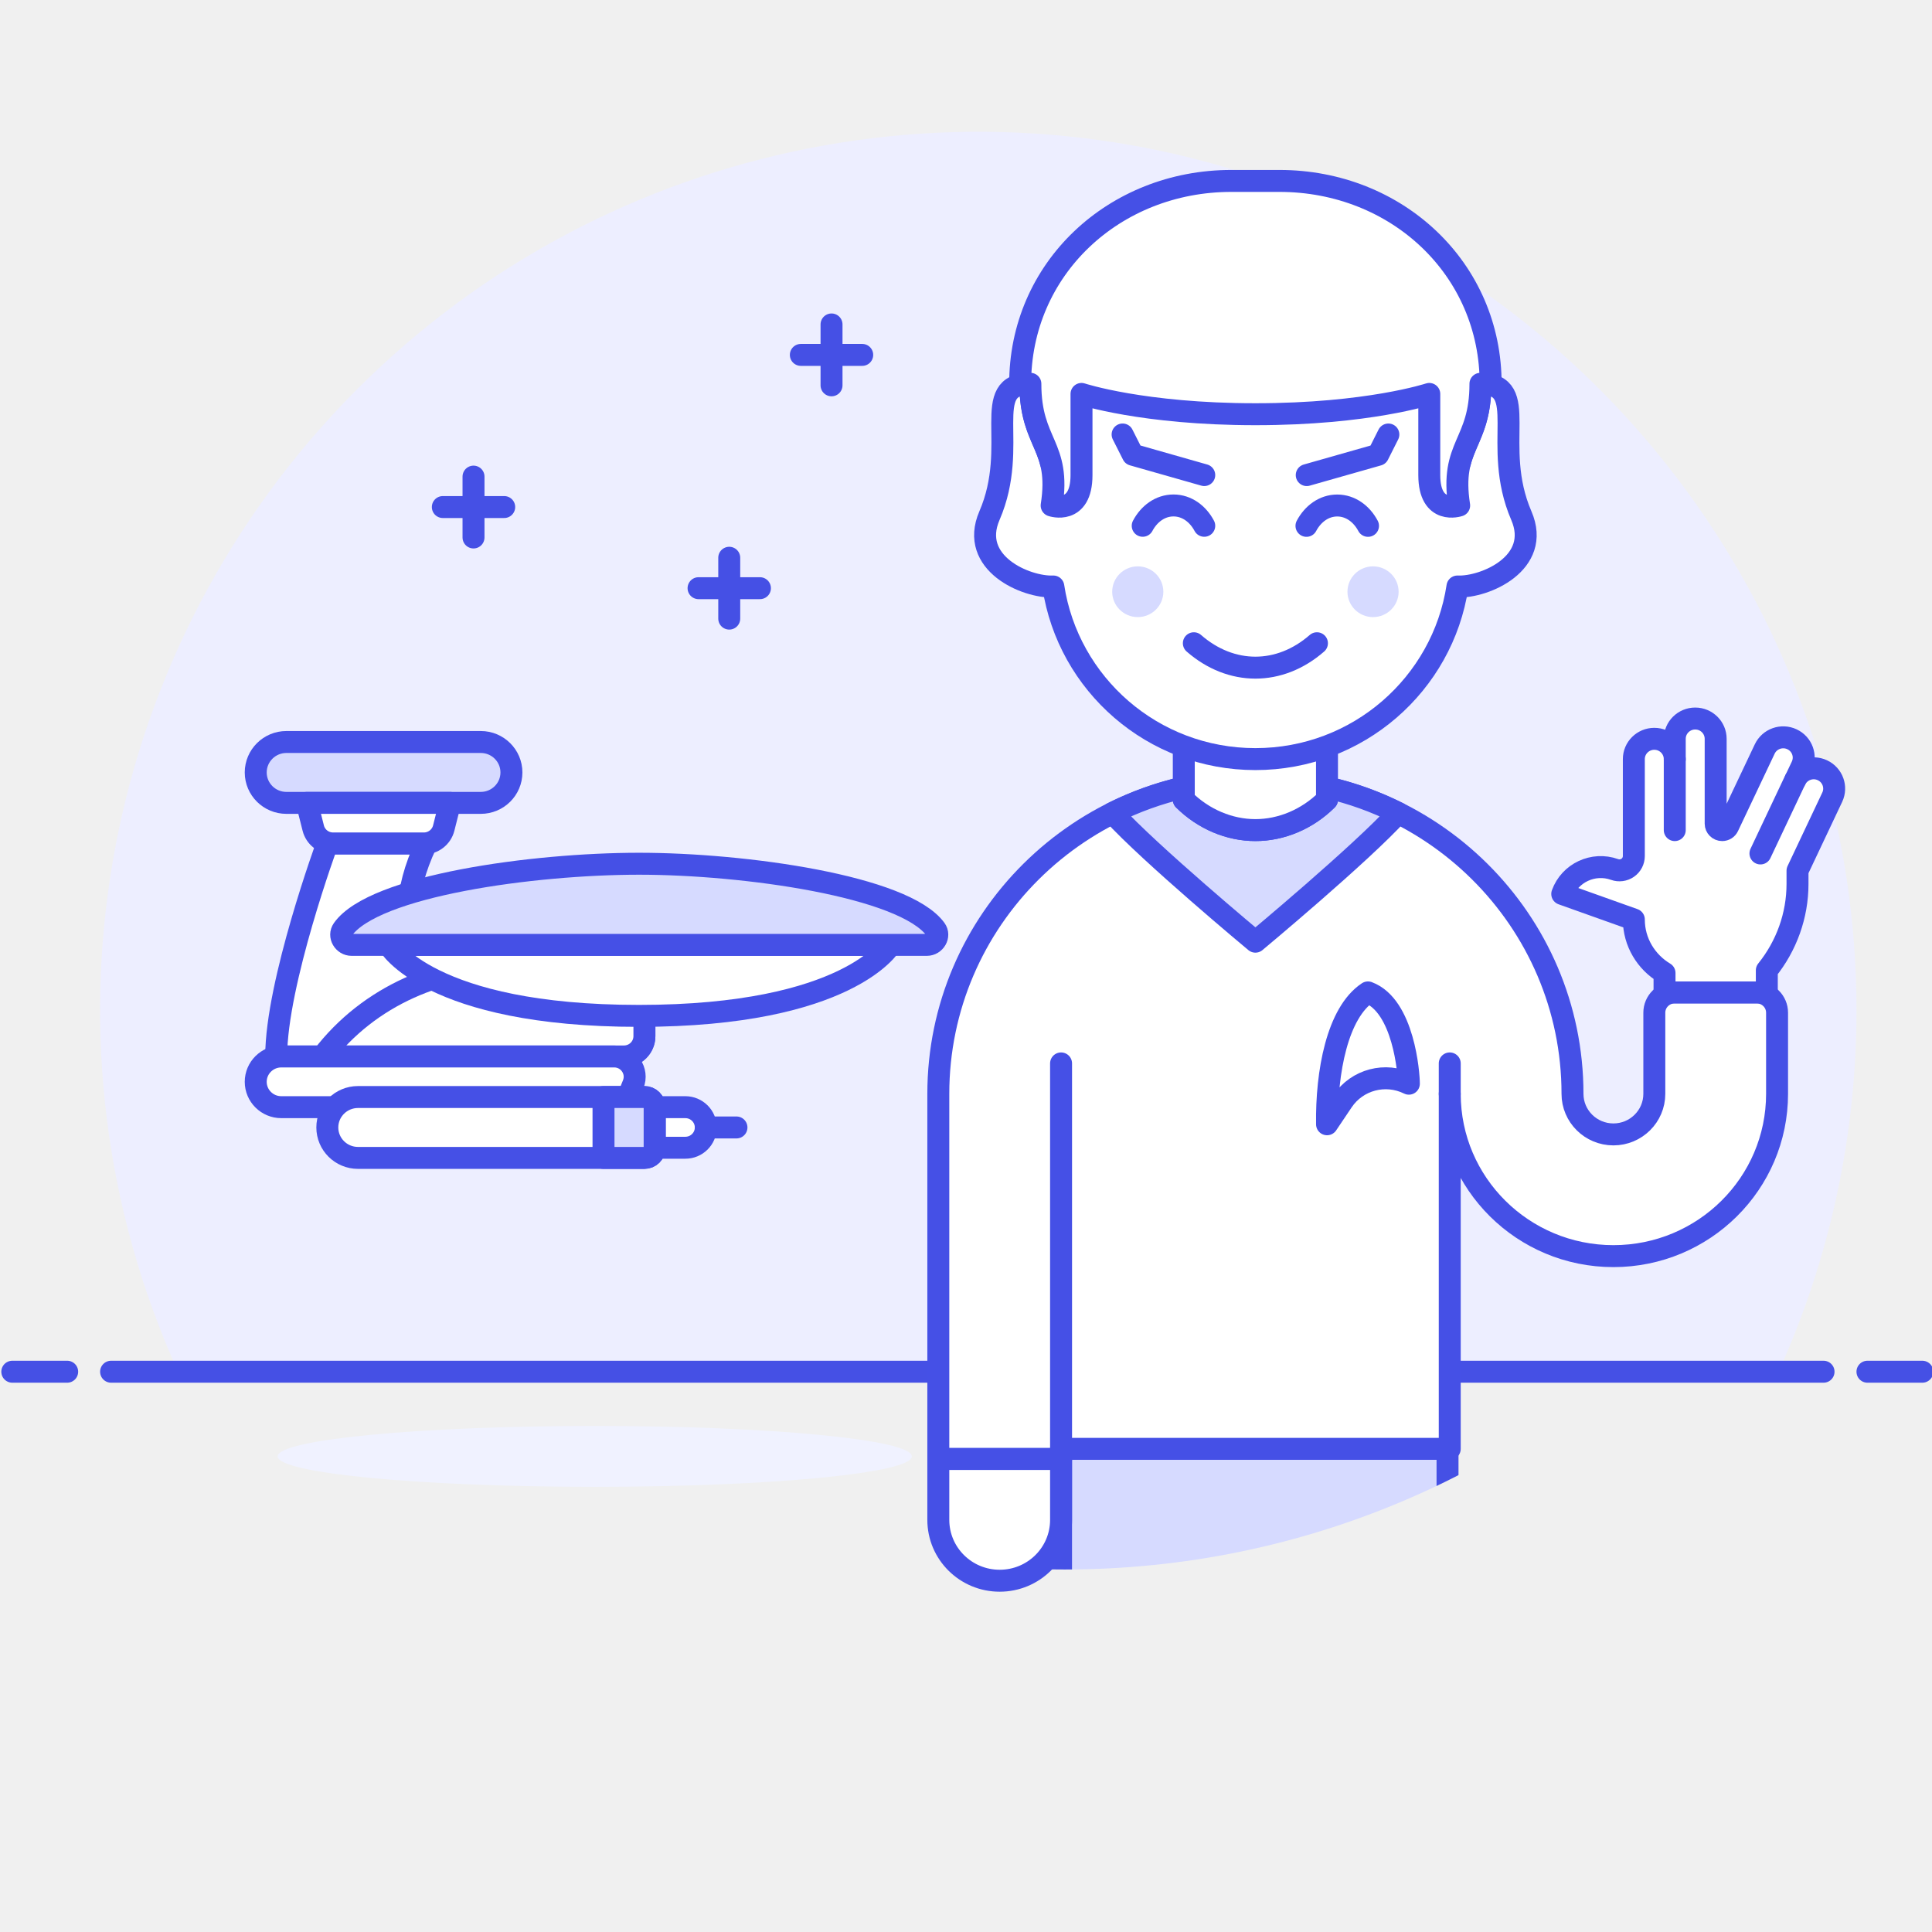
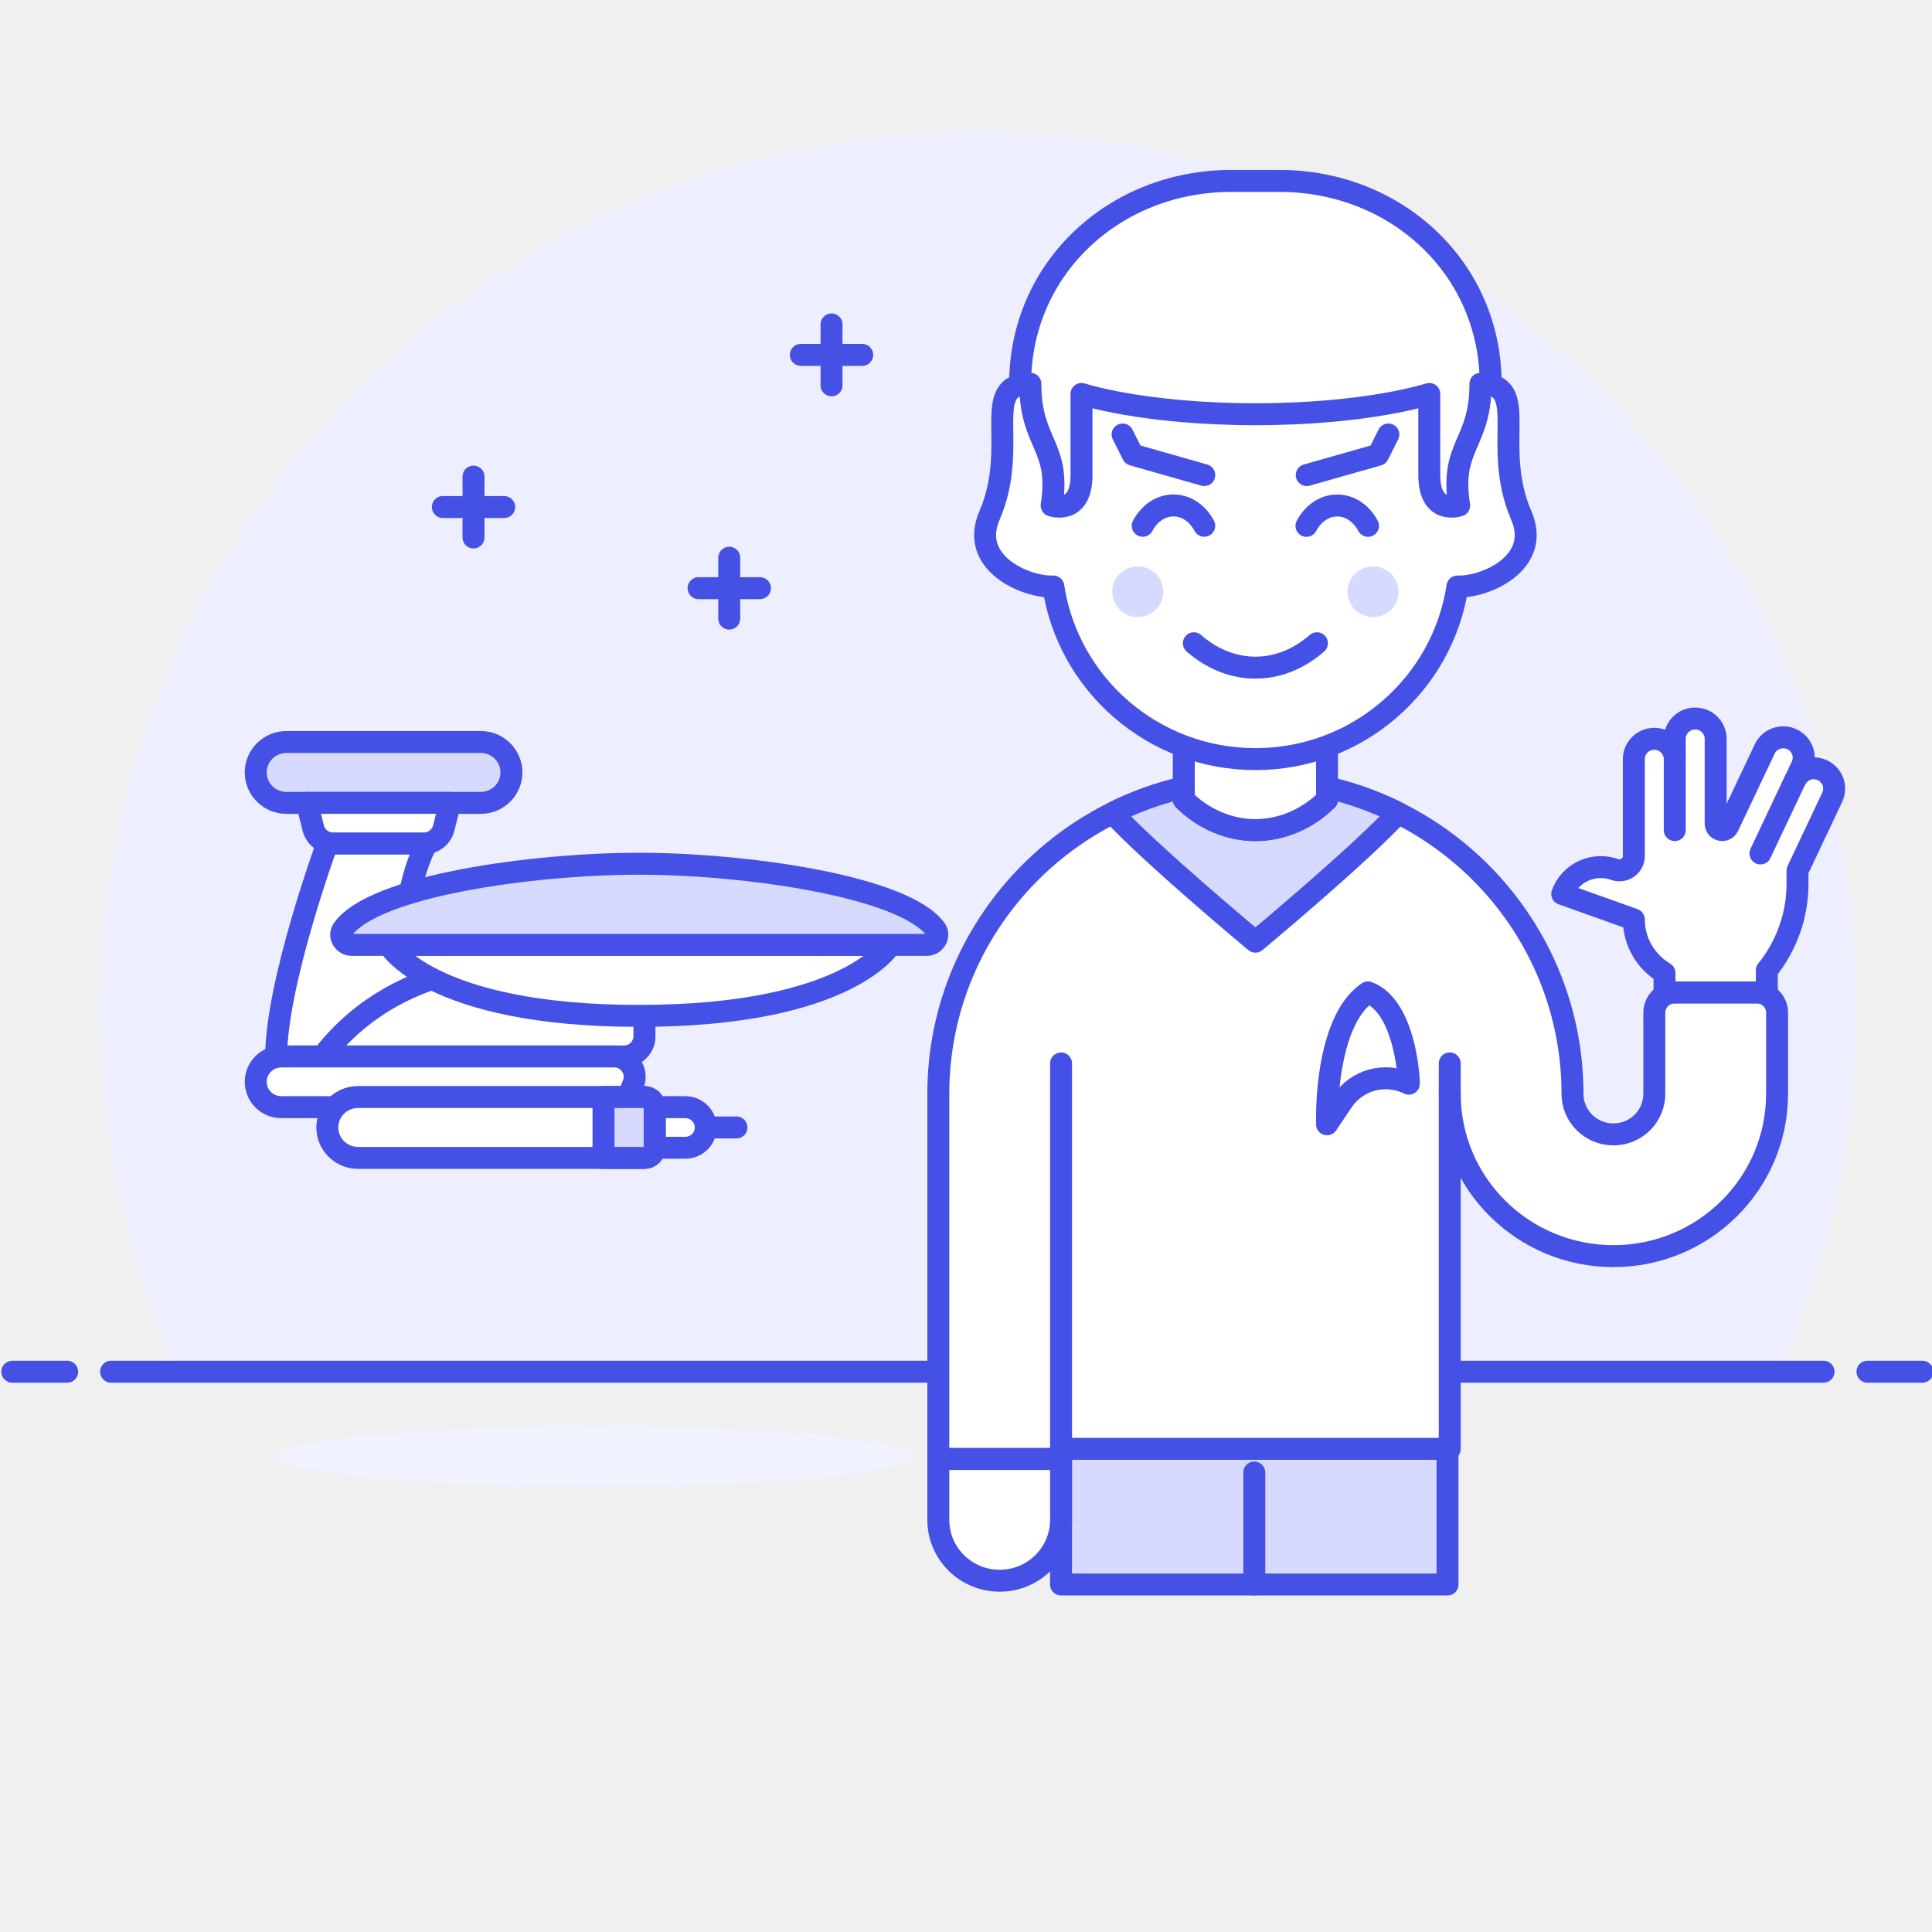
<svg xmlns="http://www.w3.org/2000/svg" xmlns:xlink="http://www.w3.org/1999/xlink" width="88" height="88" version="1.1" viewBox="0 0 88 88">
  <defs>
    <path id="path-1" d="M39.5,79.488 C61.316,79.488 79,61.798 79,39.976 C79,18.153 61.316,0.464 39.5,0.464 C17.684,0.464 0,18.153 0,39.976 C0,61.798 17.684,79.488 39.5,79.488 Z" />
  </defs>
  <g id="Page-1" fill="none" fill-rule="evenodd" stroke="none" stroke-width="1">
    <g id="01-eiffel-tower" transform="translate(0, 2)">
      <g id="Background" transform="translate(0, 4)">
        <path id="Path" fill="#EDEEFF" fill-rule="nonzero" d="M84.56,40 C84.558,23.665 74.624,8.972 59.465,2.884 C44.306,-3.203 26.969,0.54 15.671,12.338 C4.372,24.136 1.383,41.618 8.12,56.5 L81,56.5 C83.351,51.317 84.565,45.691 84.56,40 L84.56,40 Z" />
        <line id="Path" x1="5.06" x2="83.06" y1="56.48" y2="56.48" stroke="#4550E5" stroke-linecap="round" stroke-linejoin="round" />
        <line id="Path" x1=".56" x2="3.06" y1="56.48" y2="56.48" stroke="#4550E5" stroke-linecap="round" stroke-linejoin="round" />
        <line id="Path" x1="85.06" x2="87.56" y1="56.48" y2="56.48" stroke="#4550E5" stroke-linecap="round" stroke-linejoin="round" />
      </g>
    </g>
    <g id="52--star-trek-space-colony-male-caucasian-2" transform="translate(2, -8)">
      <g id="Group-124" transform="translate(7, 0)">
        <mask id="mask-2" fill="#fff">
          <use xlink:href="#path-1" />
        </mask>
-         <polygon id="Fill-120" fill="#D6DAFF" points="39.329 80.171 56.933 80.171 56.933 72.288 39.329 72.288" mask="url(#mask-2)" />
-         <line id="Stroke-122" x1="48.131" x2="48.131" y1="75.07" y2="80.171" stroke="#4550E5" stroke-linecap="round" stroke-linejoin="round" mask="url(#mask-2)" />
-         <polygon id="Stroke-123" stroke="#4550E5" stroke-linecap="round" stroke-linejoin="round" points="39.329 80.171 56.933 80.171 56.933 72.288 39.329 72.288" mask="url(#mask-2)" />
+         <polygon id="Fill-120" fill="#D6DAFF" points="39.329 80.171 56.933 80.171 56.933 72.288 39.329 72.288" mask="url(docs/protocol/#mask-2)" />
+         <line id="Stroke-122" x1="48.131" x2="48.131" y1="75.07" y2="80.171" stroke="#4550E5" stroke-linecap="round" stroke-linejoin="round" mask="url(docs/protocol/#mask-2)" />
+         <polygon id="Stroke-123" stroke="#4550E5" stroke-linecap="round" stroke-linejoin="round" points="39.329 80.171 56.933 80.171 56.933 72.288 39.329 72.288" mask="url(docs/protocol/#mask-2)" />
      </g>
      <g id="Group-119" transform="translate(0, 12)">
        <path id="Fill-9" fill="#F0F2FF" d="M10.648,62.336 C10.648,63.102 17.114,63.722 25.091,63.722 C33.068,63.722 39.534,63.102 39.534,62.336 C39.534,61.57 33.068,60.95 25.091,60.95 C17.114,60.95 10.648,61.57 10.648,62.336" />
        <path id="Fill-11" fill="#FFF" d="M64.034,45.823 C64.034,49.905 67.372,53.215 71.489,53.215 C75.605,53.215 78.943,49.905 78.943,45.823 L78.943,42.127 C78.943,41.617 78.527,41.203 78.011,41.203 L74.284,41.203 C73.77,41.203 73.352,41.617 73.352,42.127 L73.352,45.823 C73.352,46.843 72.517,47.671 71.489,47.671 C70.46,47.671 69.625,46.843 69.625,45.823 C69.625,37.913 63.159,31.5 55.182,31.5 C47.205,31.5 40.739,37.913 40.739,45.823 L40.739,62.456 L46.33,62.456 L46.33,61.994 L64.034,61.994 L64.034,45.823 Z" />
        <path id="Stroke-13" stroke="#4550E6" stroke-linecap="round" stroke-linejoin="round" d="M64.034,45.823 C64.034,49.905 67.372,53.215 71.489,53.215 C75.605,53.215 78.943,49.905 78.943,45.823 L78.943,42.127 C78.943,41.617 78.527,41.203 78.011,41.203 L74.284,41.203 C73.77,41.203 73.352,41.617 73.352,42.127 L73.352,45.823 C73.352,46.843 72.517,47.671 71.489,47.671 C70.46,47.671 69.625,46.843 69.625,45.823 C69.625,37.913 63.159,31.5 55.182,31.5 C47.205,31.5 40.739,37.913 40.739,45.823 L40.739,62.456 L46.33,62.456 L46.33,61.994 L64.034,61.994 L64.034,45.823 Z" />
        <line id="Stroke-15" x1="46.33" x2="46.33" y1="61.994" y2="44.437" stroke="#4550E6" stroke-linecap="round" stroke-linejoin="round" />
        <line id="Stroke-17" x1="64.034" x2="64.034" y1="45.823" y2="44.437" stroke="#4550E6" stroke-linecap="round" stroke-linejoin="round" />
        <path id="Fill-19" fill="#FFF" d="M62.172,45.361 C61.107,44.833 59.813,45.174 59.153,46.156 L58.445,47.209 C58.411,44.841 58.911,42.127 60.309,41.203 C61.938,41.811 62.172,44.899 62.172,45.361" />
        <path id="Stroke-21" stroke="#4550E6" stroke-linecap="round" stroke-linejoin="round" d="M62.172,45.361 C61.107,44.833 59.813,45.174 59.153,46.156 L58.445,47.209 C58.411,44.841 58.911,42.127 60.309,41.203 C61.938,41.811 62.172,44.899 62.172,45.361 Z" />
        <path id="Fill-23" fill="#D6DAFF" d="M58.443,31.867 L58.443,32.424 C57.542,33.318 56.362,33.81 55.182,33.81 C54,33.81 52.822,33.318 51.92,32.424 L51.92,31.867 C50.784,32.127 49.698,32.521 48.681,33.029 C50.357,34.876 55.182,38.892 55.182,38.892 C55.182,38.892 60.007,34.876 61.682,33.029 C60.666,32.521 59.58,32.127 58.443,31.867" />
        <path id="Stroke-25" stroke="#4550E6" stroke-linecap="round" stroke-linejoin="round" d="M58.443,31.867 L58.443,32.424 C57.542,33.318 56.362,33.81 55.182,33.81 C54,33.81 52.822,33.318 51.92,32.424 L51.92,31.867 C50.784,32.127 49.698,32.521 48.681,33.029 C50.357,34.876 55.182,38.892 55.182,38.892 C55.182,38.892 60.007,34.876 61.682,33.029 C60.666,32.521 59.58,32.127 58.443,31.867 Z" />
        <path id="Fill-27" fill="#FFF" d="M51.92,28.728 L51.92,32.424 C52.822,33.317 54.001,33.81 55.182,33.81 C56.362,33.81 57.542,33.318 58.443,32.424 L58.443,28.728 L51.92,28.728 Z" />
        <path id="Stroke-29" stroke="#4550E6" stroke-linecap="round" stroke-linejoin="round" d="M51.92,28.728 L51.92,32.424 C52.822,33.317 54.001,33.81 55.182,33.81 C56.362,33.81 57.542,33.318 58.443,32.424 L58.443,28.728 L51.92,28.728 Z" />
        <path id="Fill-31" fill="#FFF" d="M71.542,35.604 C71.743,35.676 71.966,35.646 72.141,35.525 C72.316,35.403 72.419,35.204 72.419,34.992 L72.419,30.576 C72.419,30.065 72.837,29.652 73.351,29.652 C73.865,29.652 74.283,30.065 74.283,30.576 L74.283,29.652 C74.283,29.141 74.7,28.728 75.215,28.728 C75.729,28.728 76.146,29.141 76.146,29.652 L76.146,33.517 C76.146,33.679 76.28,33.81 76.443,33.81 C76.558,33.81 76.663,33.744 76.711,33.641 L78.381,30.116 C78.599,29.654 79.154,29.455 79.62,29.672 C80.086,29.888 80.287,30.438 80.068,30.9 L79.778,31.514 C80,31.062 80.546,30.868 81.007,31.083 C81.473,31.299 81.674,31.85 81.456,32.312 L79.874,35.659 L79.874,36.262 C79.874,37.698 79.375,39.082 78.476,40.198 L78.476,41.203 L73.817,41.203 L73.817,40.32 C72.983,39.82 72.419,38.919 72.419,37.881 L69.158,36.718 C69.505,35.758 70.573,35.258 71.542,35.604" />
        <path id="Stroke-33" stroke="#4550E6" stroke-linecap="round" stroke-linejoin="round" d="M71.542,35.604 C71.743,35.676 71.966,35.646 72.141,35.525 C72.316,35.403 72.419,35.204 72.419,34.992 L72.419,30.576 C72.419,30.065 72.837,29.652 73.351,29.652 C73.865,29.652 74.283,30.065 74.283,30.576 L74.283,29.652 C74.283,29.141 74.7,28.728 75.215,28.728 C75.729,28.728 76.146,29.141 76.146,29.652 L76.146,33.517 C76.146,33.679 76.28,33.81 76.443,33.81 C76.558,33.81 76.663,33.744 76.711,33.641 L78.381,30.116 C78.599,29.654 79.154,29.455 79.62,29.672 C80.086,29.888 80.287,30.438 80.068,30.9 L79.778,31.514 C80,31.062 80.546,30.868 81.007,31.083 C81.473,31.299 81.674,31.85 81.456,32.312 L79.874,35.659 L79.874,36.262 C79.874,37.698 79.375,39.082 78.476,40.198 L78.476,41.203 L73.817,41.203 L73.817,40.32 C72.983,39.82 72.419,38.919 72.419,37.881 L69.158,36.718 C69.505,35.758 70.573,35.258 71.542,35.604 Z" />
        <line id="Stroke-35" x1="78.186" x2="79.768" y1="34.874" y2="31.527" stroke="#4550E6" stroke-linecap="round" stroke-linejoin="round" />
        <line id="Stroke-37" x1="74.283" x2="74.283" y1="30.576" y2="33.81" stroke="#4550E6" stroke-linecap="round" stroke-linejoin="round" />
        <path id="Fill-39" fill="#FFF" d="M67.295,19.487 C65.898,16.253 67.761,13.481 65.432,13.481 C65.432,15.382 64.775,15.98 64.5,17.062 L64.5,16.715 C64.5,11.612 60.327,7.475 55.182,7.475 C50.036,7.475 45.864,11.612 45.864,16.715 L45.864,17.062 C45.589,15.98 44.932,15.382 44.932,13.481 C42.602,13.481 44.466,16.253 43.068,19.487 C42.132,21.652 44.74,22.767 45.978,22.714 C46.651,27.162 50.509,30.576 55.182,30.576 C59.855,30.576 63.712,27.162 64.385,22.714 C65.624,22.767 68.231,21.652 67.295,19.487" />
        <path id="Stroke-41" stroke="#4550E6" stroke-linecap="round" stroke-linejoin="round" d="M67.295,19.487 C65.898,16.253 67.761,13.481 65.432,13.481 C65.432,15.382 64.775,15.98 64.5,17.062 L64.5,16.715 C64.5,11.612 60.327,7.475 55.182,7.475 C50.036,7.475 45.864,11.612 45.864,16.715 L45.864,17.062 C45.589,15.98 44.932,15.382 44.932,13.481 C42.602,13.481 44.466,16.253 43.068,19.487 C42.132,21.652 44.74,22.767 45.978,22.714 C46.651,27.162 50.509,30.576 55.182,30.576 C59.855,30.576 63.712,27.162 64.385,22.714 C65.624,22.767 68.231,21.652 67.295,19.487 Z" />
        <polyline id="Stroke-43" stroke="#4550E6" stroke-linecap="round" stroke-linejoin="round" points="57.52 17.64 60.773 16.715 61.238 15.791" />
        <polyline id="Stroke-45" stroke="#4550E6" stroke-linecap="round" stroke-linejoin="round" points="52.852 17.639 49.599 16.713 49.133 15.79" />
        <path id="Fill-47" fill="#D6DAFF" d="M59.375,22.953 C59.375,23.59 59.897,24.108 60.54,24.108 C61.183,24.108 61.705,23.59 61.705,22.953 C61.705,22.315 61.183,21.797 60.54,21.797 C59.897,21.797 59.375,22.315 59.375,22.953" />
        <path id="Fill-49" fill="#D6DAFF" d="M50.989,22.953 C50.989,23.59 50.467,24.108 49.824,24.108 C49.181,24.108 48.659,23.59 48.659,22.953 C48.659,22.315 49.181,21.797 49.824,21.797 C50.467,21.797 50.989,22.315 50.989,22.953" />
        <path id="Stroke-51" stroke="#4550E6" stroke-linecap="round" stroke-linejoin="round" d="M57.985,25.299 C56.288,26.781 54.076,26.781 52.378,25.299" />
        <path id="Stroke-53" stroke="#4550E6" stroke-linecap="round" stroke-linejoin="round" d="M50.049,19.949 C50.337,19.406 50.844,19.023 51.451,19.023 C52.057,19.023 52.564,19.406 52.852,19.949" />
        <path id="Stroke-55" stroke="#4550E6" stroke-linecap="round" stroke-linejoin="round" d="M57.508,19.952 C57.797,19.408 58.304,19.025 58.909,19.025 C59.515,19.025 60.022,19.408 60.311,19.952" />
        <path id="Fill-57" fill="#FFF" d="M46.33,65.228 C46.33,66.759 45.078,68 43.534,68 C41.99,68 40.739,66.759 40.739,65.228 L40.739,62.456 L46.33,62.456 L46.33,65.228 Z" />
        <path id="Stroke-59" stroke="#4550E6" stroke-linecap="round" stroke-linejoin="round" d="M46.33,65.228 C46.33,66.759 45.078,68 43.534,68 C41.99,68 40.739,66.759 40.739,65.228 L40.739,62.456 L46.33,62.456 L46.33,65.228 Z" />
        <path id="Fill-73" fill="#FFF" d="M65.897,13.529 C65.923,8.237 61.608,4.241 56.28,4.241 L54.083,4.241 C48.755,4.241 44.441,8.237 44.467,13.529 C44.6,13.498 44.754,13.481 44.932,13.481 C44.932,16.253 46.33,16.253 45.901,19.026 C45.901,19.026 47.261,19.488 47.261,17.639 L47.261,13.943 C47.261,13.943 50.057,14.867 55.182,14.867 C60.307,14.867 63.102,13.943 63.102,13.943 L63.102,17.639 C63.102,19.488 64.463,19.026 64.463,19.026 C64.034,16.253 65.432,16.253 65.432,13.481 C65.61,13.481 65.764,13.498 65.897,13.529" />
        <path id="Stroke-75" stroke="#4550E6" stroke-linecap="round" stroke-linejoin="round" d="M65.897,13.529 C65.923,8.237 61.608,4.241 56.28,4.241 L54.083,4.241 C48.755,4.241 44.441,8.237 44.467,13.529 C44.6,13.498 44.754,13.481 44.932,13.481 C44.932,16.253 46.33,16.253 45.901,19.026 C45.901,19.026 47.261,19.488 47.261,17.639 L47.261,13.943 C47.261,13.943 50.057,14.867 55.182,14.867 C60.307,14.867 63.102,13.943 63.102,13.943 L63.102,17.639 C63.102,19.488 64.463,19.026 64.463,19.026 C64.034,16.253 65.432,16.253 65.432,13.481 C65.61,13.481 65.764,13.498 65.897,13.529 Z" />
        <line id="Stroke-61" x1="34.477" x2="37.273" y1="12.165" y2="12.165" stroke="#4550E5" stroke-linecap="round" stroke-linejoin="round" />
        <line id="Stroke-63" x1="35.875" x2="35.875" y1="10.778" y2="13.551" stroke="#4550E5" stroke-linecap="round" stroke-linejoin="round" />
        <line id="Stroke-65" x1="29.818" x2="32.614" y1="22.791" y2="22.791" stroke="#4550E5" stroke-linecap="round" stroke-linejoin="round" />
        <line id="Stroke-67" x1="31.216" x2="31.216" y1="21.405" y2="24.177" stroke="#4550E5" stroke-linecap="round" stroke-linejoin="round" />
        <line id="Stroke-69" x1="18.17" x2="20.966" y1="19.095" y2="19.095" stroke="#4550E5" stroke-linecap="round" stroke-linejoin="round" />
        <line id="Stroke-71" x1="19.568" x2="19.568" y1="17.709" y2="20.481" stroke="#4550E5" stroke-linecap="round" stroke-linejoin="round" />
        <path id="Fill-77" fill="#FFF" d="M12.909,34.418 C12.909,34.418 10.58,40.769 10.58,44.12 L26.42,44.12 C26.936,44.12 27.352,43.706 27.352,43.196 L27.352,40.886 L19.01,40.886 C18.042,40.886 15.239,39.038 17.422,34.418 L12.909,34.418 Z" />
        <path id="Stroke-79" stroke="#4550E6" stroke-linecap="round" stroke-linejoin="round" d="M12.909,34.418 C12.909,34.418 10.58,40.769 10.58,44.12 L26.42,44.12 C26.936,44.12 27.352,43.706 27.352,43.196 L27.352,40.886 L19.01,40.886 C18.042,40.886 15.239,39.038 17.422,34.418 L12.909,34.418 Z" />
        <path id="Fill-81" fill="#FFF" d="M12.69,44.12 L26.42,44.12 C26.935,44.12 27.352,43.706 27.352,43.196 L27.352,40.424 C27.352,40.169 27.144,39.962 26.886,39.962 L21.614,39.962 C18.119,39.962 14.821,41.336 12.69,44.12" />
        <path id="Stroke-83" stroke="#4550E6" stroke-linecap="round" stroke-linejoin="round" d="M12.69,44.12 L26.42,44.12 C26.935,44.12 27.352,43.706 27.352,43.196 L27.352,40.424 C27.352,40.169 27.144,39.962 26.886,39.962 L21.614,39.962 C18.119,39.962 14.821,41.336 12.69,44.12 Z" />
        <path id="Fill-85" fill="#FFF" d="M27.106,42.272 C36.671,42.272 38.561,39.038 38.561,39.038 L15.705,39.038 C15.705,39.038 17.541,42.272 27.106,42.272" />
        <path id="Stroke-87" stroke="#4550E6" stroke-linecap="round" stroke-linejoin="round" d="M27.106,42.272 C36.671,42.272 38.561,39.038 38.561,39.038 L15.705,39.038 C15.705,39.038 17.541,42.272 27.106,42.272 Z" />
        <path id="Fill-89" fill="#FFF" d="M27.818,48.278 L29.216,48.278 C29.731,48.278 30.148,47.865 30.148,47.354 C30.148,46.844 29.731,46.43 29.216,46.43 L27.818,46.43 L27.818,48.278 Z" />
        <path id="Stroke-91" stroke="#4550E6" stroke-linecap="round" stroke-linejoin="round" d="M27.818,48.278 L29.216,48.278 C29.731,48.278 30.148,47.865 30.148,47.354 C30.148,46.844 29.731,46.43 29.216,46.43 L27.818,46.43 L27.818,48.278 Z" />
        <path id="Fill-93" fill="#D6DAFF" d="M21.295,31.184 C21.295,31.95 20.669,32.57 19.898,32.57 L11.045,32.57 C10.274,32.57 9.648,31.95 9.648,31.184 C9.648,30.418 10.274,29.797 11.045,29.797 L19.898,29.797 C20.669,29.797 21.295,30.418 21.295,31.184" />
        <path id="Stroke-95" stroke="#4550E6" stroke-linecap="round" stroke-linejoin="round" d="M21.295,31.184 C21.295,31.95 20.669,32.57 19.898,32.57 L11.045,32.57 C10.274,32.57 9.648,31.95 9.648,31.184 C9.648,30.418 10.274,29.797 11.045,29.797 L19.898,29.797 C20.669,29.797 21.295,30.418 21.295,31.184 Z" />
        <path id="Fill-97" fill="#FFF" d="M17.306,34.418 L13.172,34.418 C12.744,34.418 12.371,34.129 12.268,33.718 L11.978,32.57 L18.5,32.57 L18.211,33.718 C18.107,34.129 17.734,34.418 17.306,34.418" />
        <path id="Stroke-99" stroke="#4550E6" stroke-linecap="round" stroke-linejoin="round" d="M17.306,34.418 L13.172,34.418 C12.744,34.418 12.371,34.129 12.268,33.718 L11.978,32.57 L18.5,32.57 L18.211,33.718 C18.107,34.129 17.734,34.418 17.306,34.418 Z" />
        <path id="Fill-101" fill="#FFF" d="M26.538,46.14 C26.467,46.315 26.296,46.43 26.105,46.43 L10.812,46.43 C10.17,46.43 9.648,45.913 9.648,45.275 C9.648,44.638 10.17,44.12 10.812,44.12 L25.976,44.12 C26.635,44.12 27.086,44.781 26.841,45.388 L26.538,46.14 Z" />
        <path id="Stroke-103" stroke="#4550E6" stroke-linecap="round" stroke-linejoin="round" d="M26.538,46.14 C26.467,46.315 26.296,46.43 26.105,46.43 L10.812,46.43 C10.17,46.43 9.648,45.913 9.648,45.275 C9.648,44.638 10.17,44.12 10.812,44.12 L25.976,44.12 C26.635,44.12 27.086,44.781 26.841,45.388 L26.538,46.14 Z" />
        <path id="Fill-105" fill="#FFF" d="M12.909,47.354 C12.909,48.12 13.535,48.741 14.307,48.741 L27.352,48.741 C27.609,48.741 27.818,48.534 27.818,48.278 L27.818,46.43 C27.818,46.175 27.609,45.968 27.352,45.968 L14.307,45.968 C13.535,45.968 12.909,46.589 12.909,47.354" />
        <path id="Stroke-107" stroke="#4550E6" stroke-linecap="round" stroke-linejoin="round" d="M12.909,47.354 C12.909,48.12 13.535,48.741 14.307,48.741 L27.352,48.741 C27.609,48.741 27.818,48.534 27.818,48.278 L27.818,46.43 C27.818,46.175 27.609,45.968 27.352,45.968 L14.307,45.968 C13.535,45.968 12.909,46.589 12.909,47.354 Z" />
        <line id="Stroke-109" x1="31.545" x2="30.148" y1="47.354" y2="47.354" stroke="#4550E6" stroke-linecap="round" stroke-linejoin="round" />
        <path id="Fill-111" fill="#D6DAFF" d="M27.106,35.342 C22.298,35.342 15.028,36.334 13.617,38.332 C13.408,38.629 13.652,39.038 14.017,39.038 L40.215,39.038 C40.582,39.038 40.828,38.624 40.613,38.329 C39.178,36.36 31.905,35.342 27.106,35.342" />
        <path id="Stroke-113" stroke="#4550E6" stroke-linecap="round" stroke-linejoin="round" d="M27.106,35.342 C22.298,35.342 15.028,36.334 13.617,38.332 C13.408,38.629 13.652,39.038 14.017,39.038 L40.215,39.038 C40.582,39.038 40.828,38.624 40.613,38.329 C39.178,36.36 31.905,35.342 27.106,35.342 Z" />
        <path id="Fill-115" fill="#D6DAFF" d="M25.489,48.741 L27.352,48.741 C27.609,48.741 27.818,48.534 27.818,48.278 L27.818,46.43 C27.818,46.175 27.609,45.968 27.352,45.968 L25.489,45.968 L25.489,48.741 Z" />
        <path id="Stroke-117" stroke="#4550E6" stroke-linecap="round" stroke-linejoin="round" d="M25.489,48.741 L27.352,48.741 C27.609,48.741 27.818,48.534 27.818,48.278 L27.818,46.43 C27.818,46.175 27.609,45.968 27.352,45.968 L25.489,45.968 L25.489,48.741 Z" />
      </g>
    </g>
  </g>
</svg>
